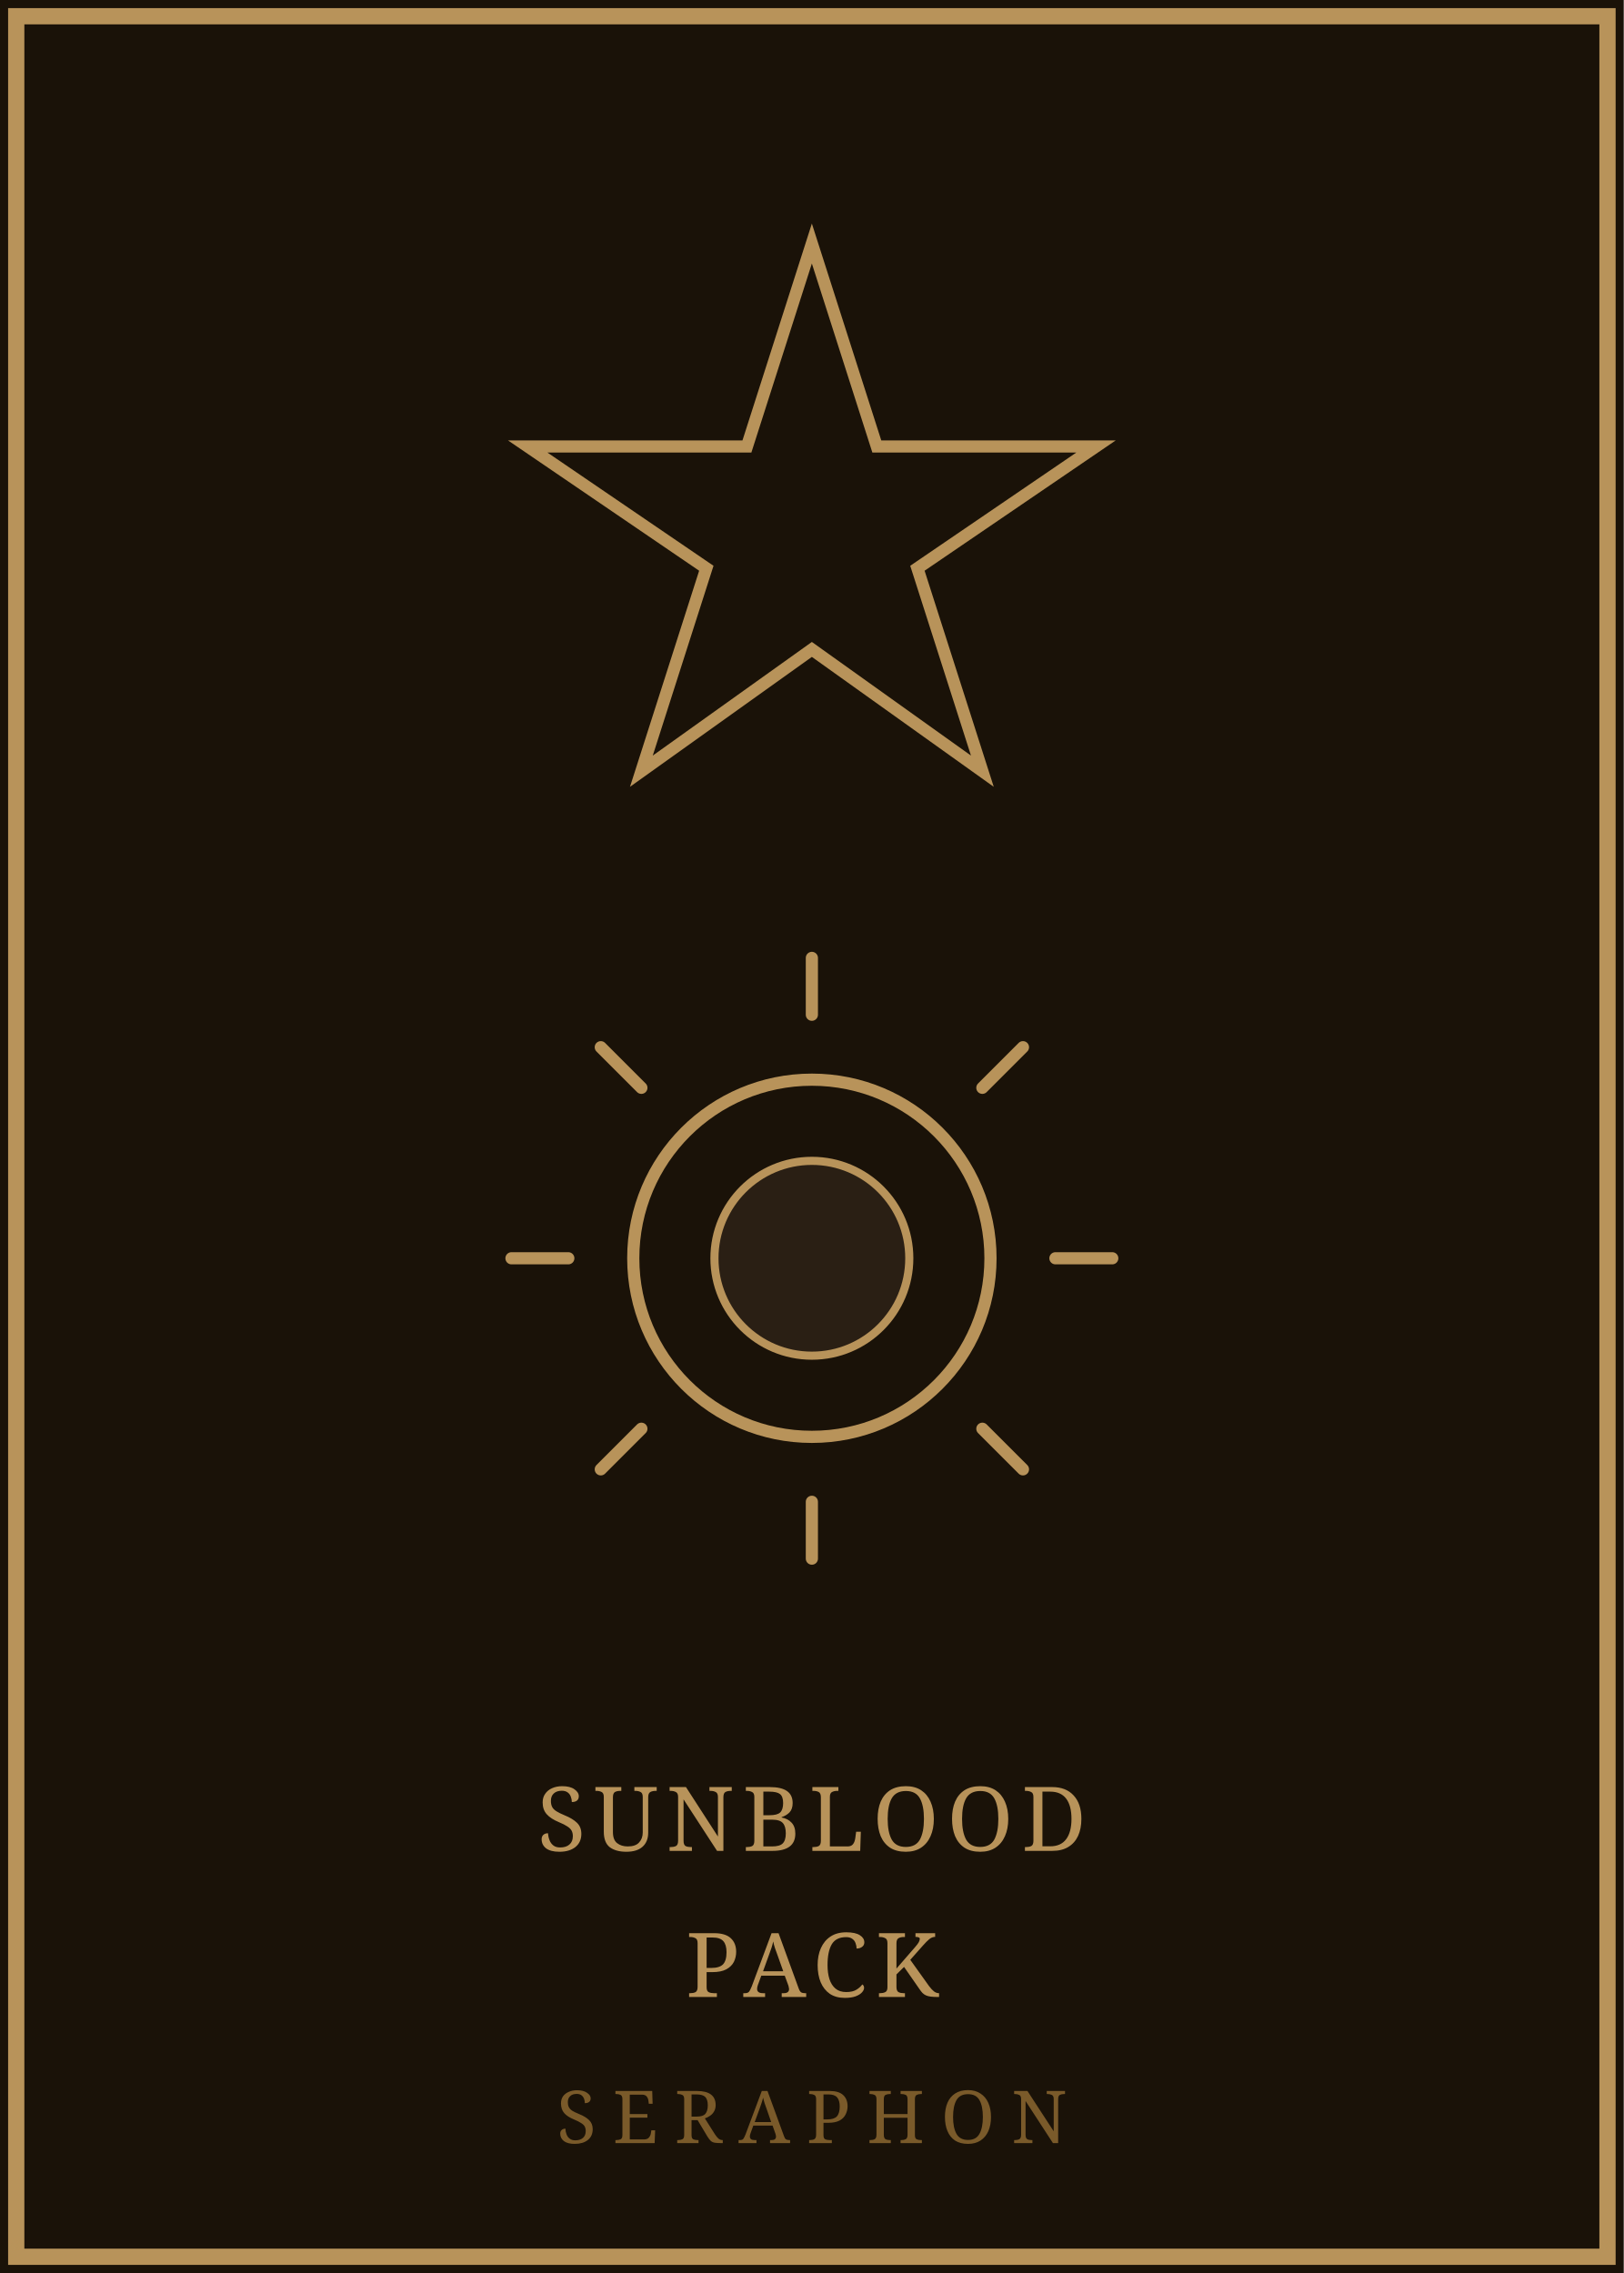
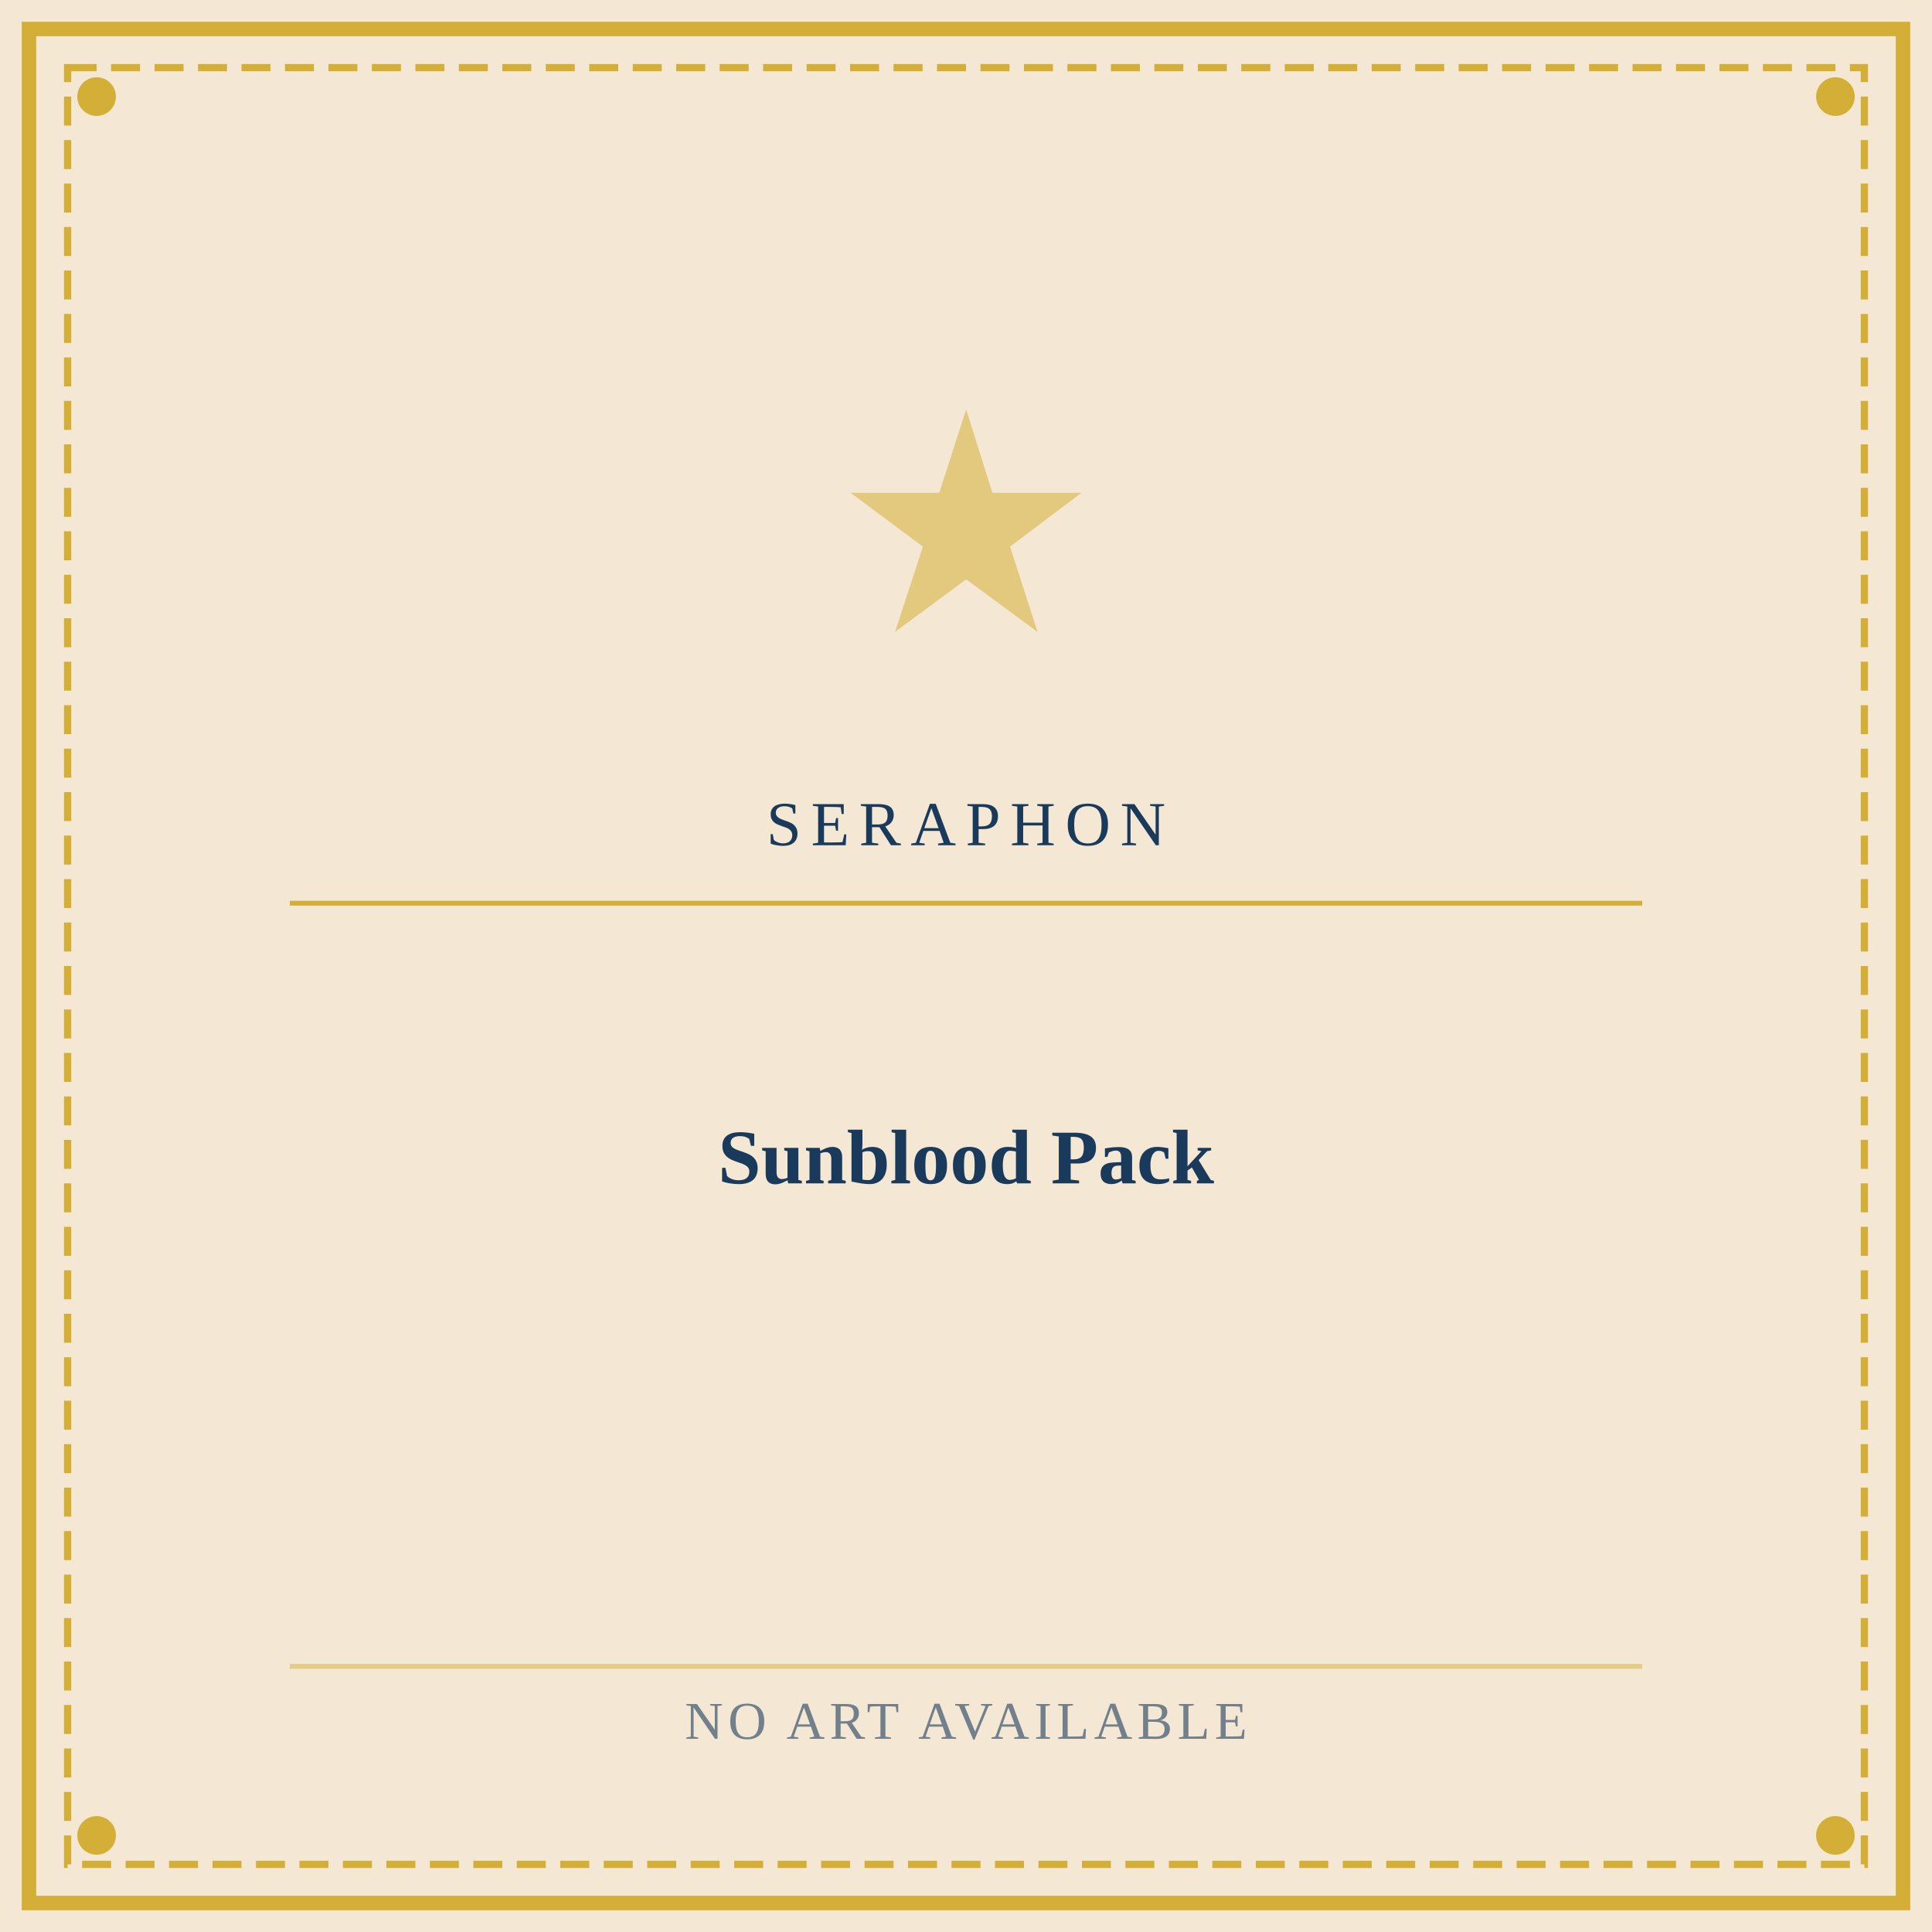
- <svg xmlns="http://www.w3.org/2000/svg" viewBox="0 0 200 280" width="200" height="280">
-   <rect width="200" height="280" fill="#1a1208" />
-   <rect x="2" y="2" width="196" height="276" fill="none" stroke="#b8935a" stroke-width="2" />
-   <path d="M100 30 L108 55 L135 55 L113 70 L121 95 L100 80 L79 95 L87 70 L65 55 L92 55 Z" fill="none" stroke="#b8935a" stroke-width="1.5" />
-   <circle cx="100" cy="155" r="22" fill="none" stroke="#b8935a" stroke-width="1.5" />
-   <circle cx="100" cy="155" r="12" fill="#2a1f14" stroke="#b8935a" stroke-width="1" />
-   <line x1="100" y1="125" x2="100" y2="118" stroke="#b8935a" stroke-width="1.5" stroke-linecap="round" />
-   <line x1="100" y1="185" x2="100" y2="192" stroke="#b8935a" stroke-width="1.5" stroke-linecap="round" />
-   <line x1="70" y1="155" x2="63" y2="155" stroke="#b8935a" stroke-width="1.5" stroke-linecap="round" />
-   <line x1="130" y1="155" x2="137" y2="155" stroke="#b8935a" stroke-width="1.5" stroke-linecap="round" />
-   <line x1="79" y1="134" x2="74" y2="129" stroke="#b8935a" stroke-width="1.5" stroke-linecap="round" />
-   <line x1="121" y1="176" x2="126" y2="181" stroke="#b8935a" stroke-width="1.5" stroke-linecap="round" />
-   <line x1="121" y1="134" x2="126" y2="129" stroke="#b8935a" stroke-width="1.5" stroke-linecap="round" />
-   <line x1="79" y1="176" x2="74" y2="181" stroke="#b8935a" stroke-width="1.5" stroke-linecap="round" />
-   <text x="100" y="228" font-family="serif" font-size="11" fill="#b8935a" text-anchor="middle" letter-spacing="1">SUNBLOOD</text>
-   <text x="100" y="246" font-family="serif" font-size="11" fill="#b8935a" text-anchor="middle" letter-spacing="1">PACK</text>
-   <text x="100" y="264" font-family="serif" font-size="9" fill="#7a5a2a" text-anchor="middle" letter-spacing="2">SERAPHON</text>
+ <svg xmlns="http://www.w3.org/2000/svg" width="400" height="400" viewBox="0 0 400 400">
+   <rect width="400" height="400" fill="#f4e8d5" />
+   <rect x="6" y="6" width="388" height="388" fill="none" stroke="#d4af37" stroke-width="3" />
+   <rect x="14" y="14" width="372" height="372" fill="none" stroke="#d4af37" stroke-width="1.5" stroke-dasharray="6,3" />
+   <circle cx="20" cy="20" r="4" fill="#d4af37" />
+   <circle cx="380" cy="20" r="4" fill="#d4af37" />
+   <circle cx="20" cy="380" r="4" fill="#d4af37" />
+   <circle cx="380" cy="380" r="4" fill="#d4af37" />
+   <text x="200" y="130" font-family="serif" font-size="64" fill="#d4af37" text-anchor="middle" opacity="0.55">★</text>
+   <text x="200" y="175" font-family="Garamond,'Times New Roman',serif" font-size="13" fill="#1a3a5c" text-anchor="middle" letter-spacing="2">SERAPHON</text>
+   <line x1="60" y1="187" x2="340" y2="187" stroke="#d4af37" stroke-width="1" />
+   <text x="200" y="245" font-family="Garamond,'Times New Roman',serif" font-size="16" fill="#1a3a5c" text-anchor="middle" font-weight="bold">Sunblood Pack</text>
+   <text x="200" y="360" font-family="Garamond,'Times New Roman',serif" font-size="11" fill="#1a3a5c" text-anchor="middle" opacity="0.6" letter-spacing="1">NO ART AVAILABLE</text>
+   <line x1="60" y1="345" x2="340" y2="345" stroke="#d4af37" stroke-width="1" opacity="0.5" />
</svg>
